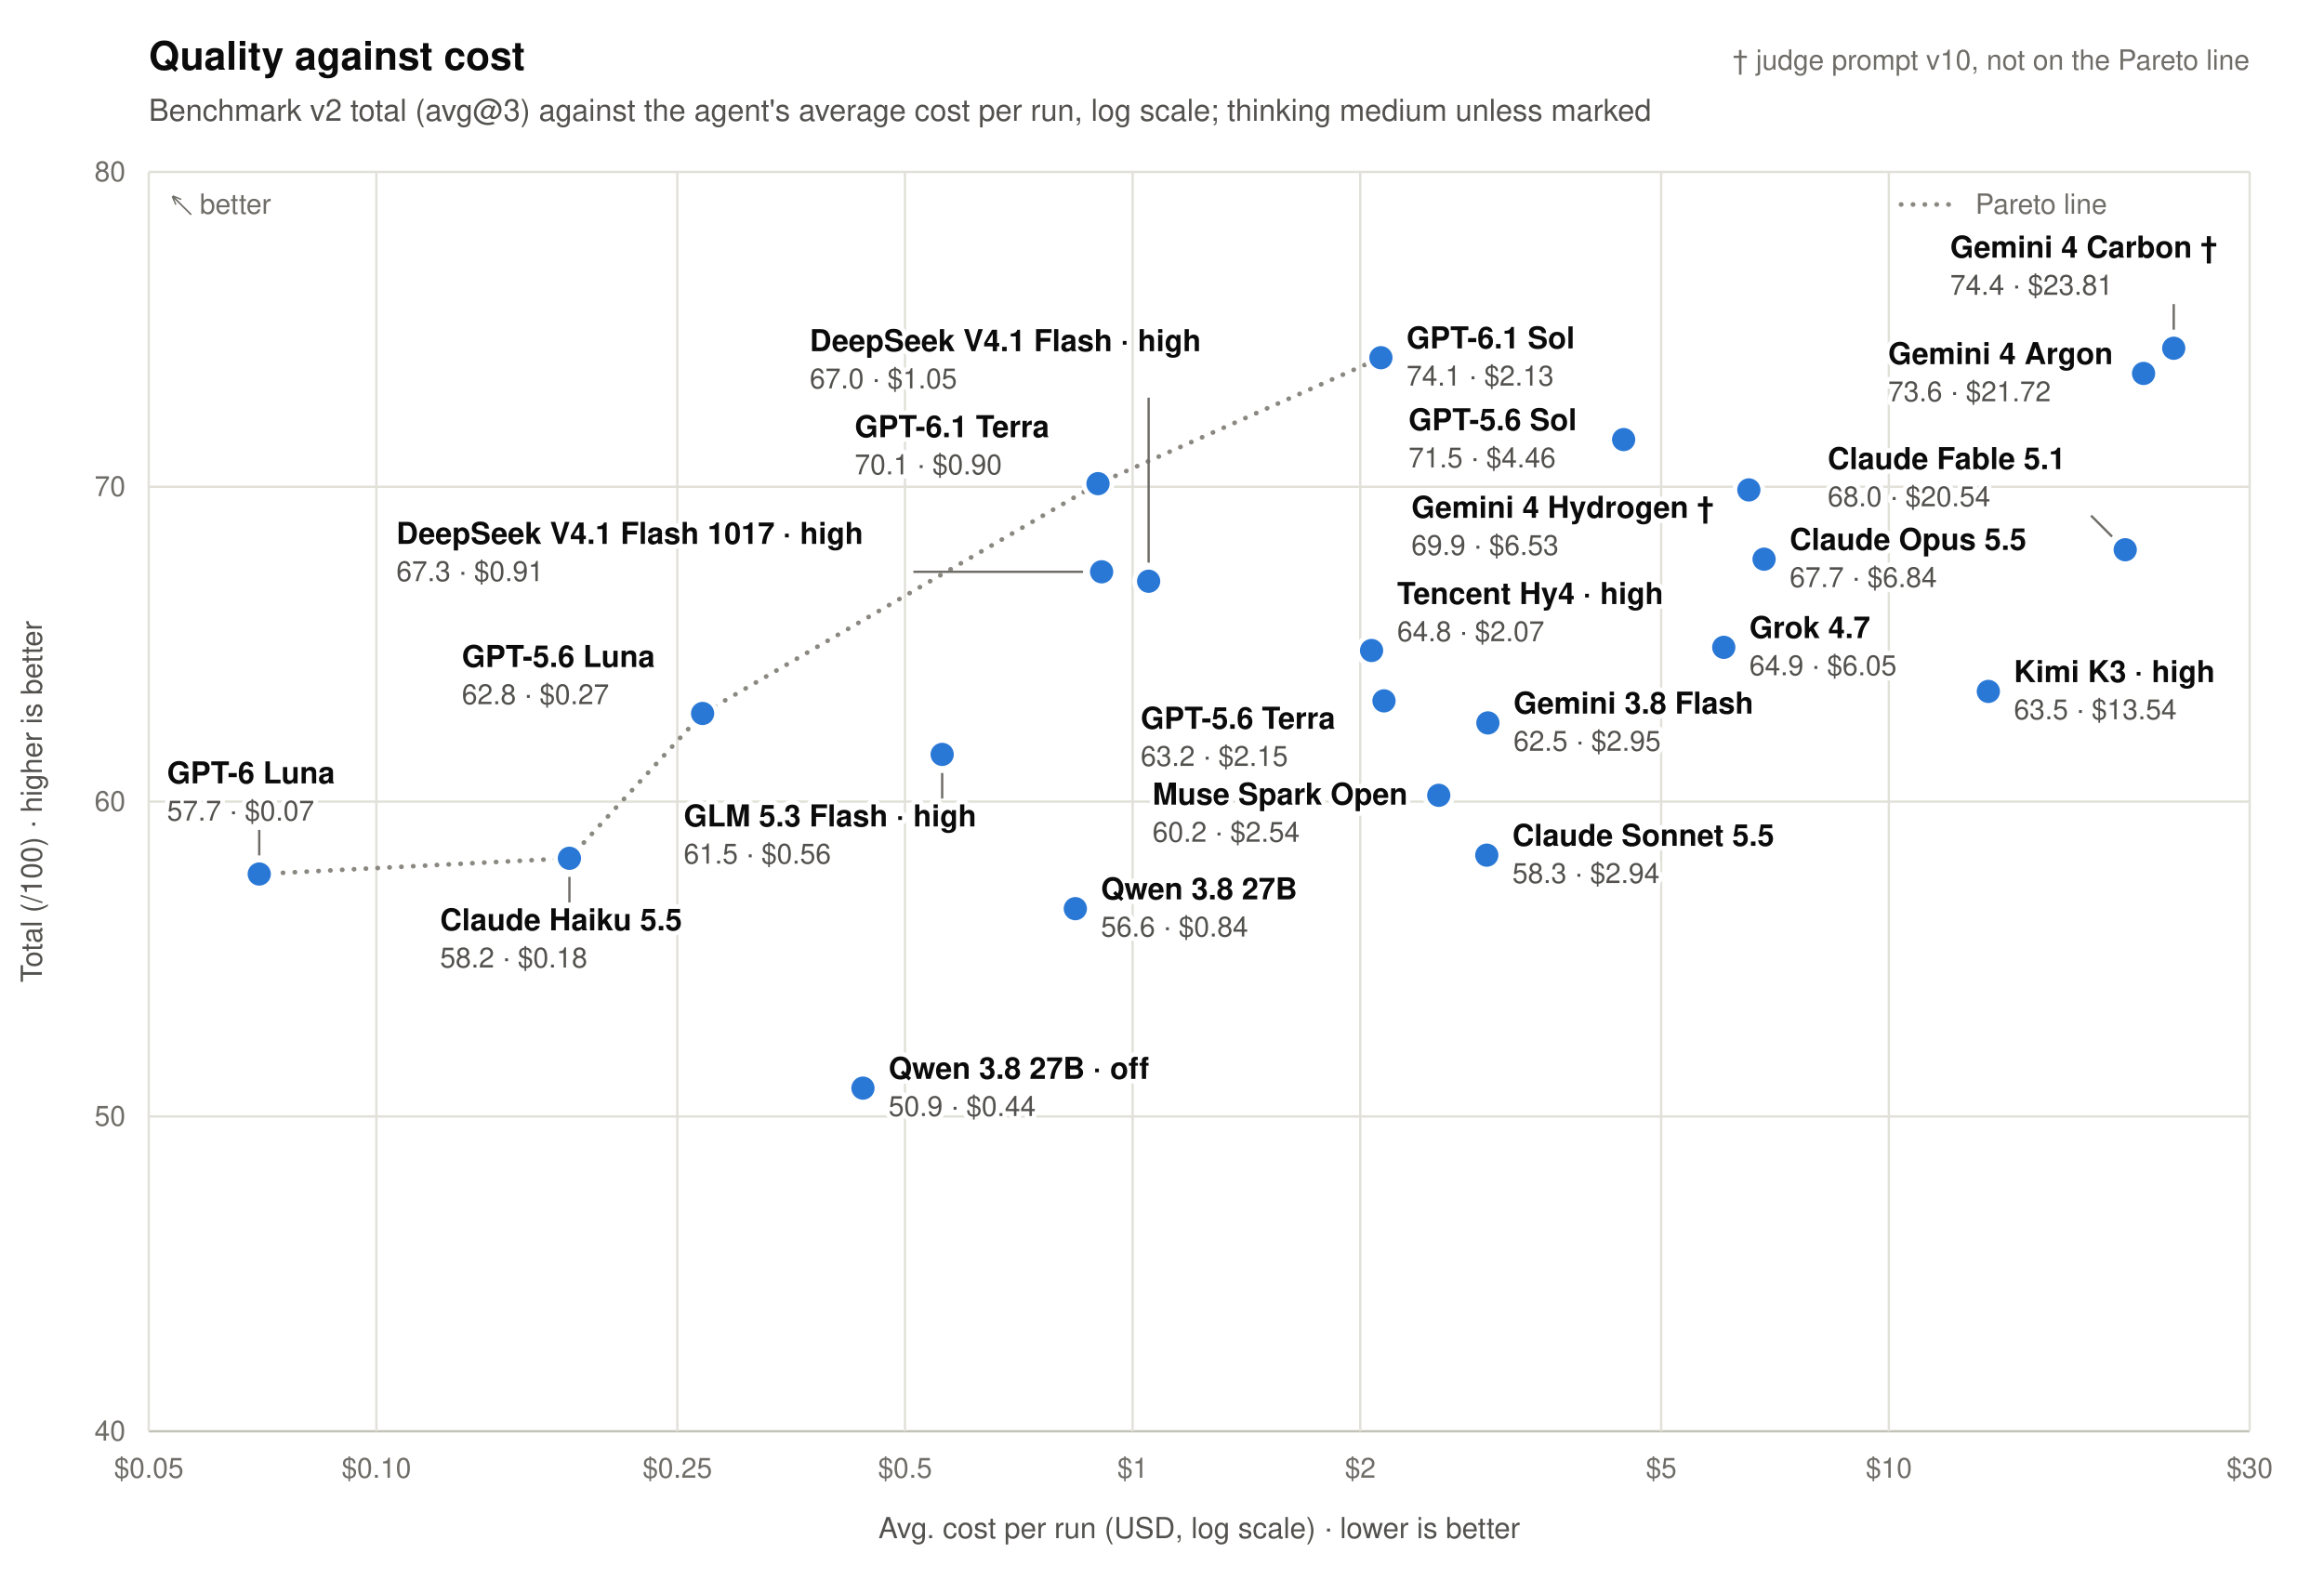
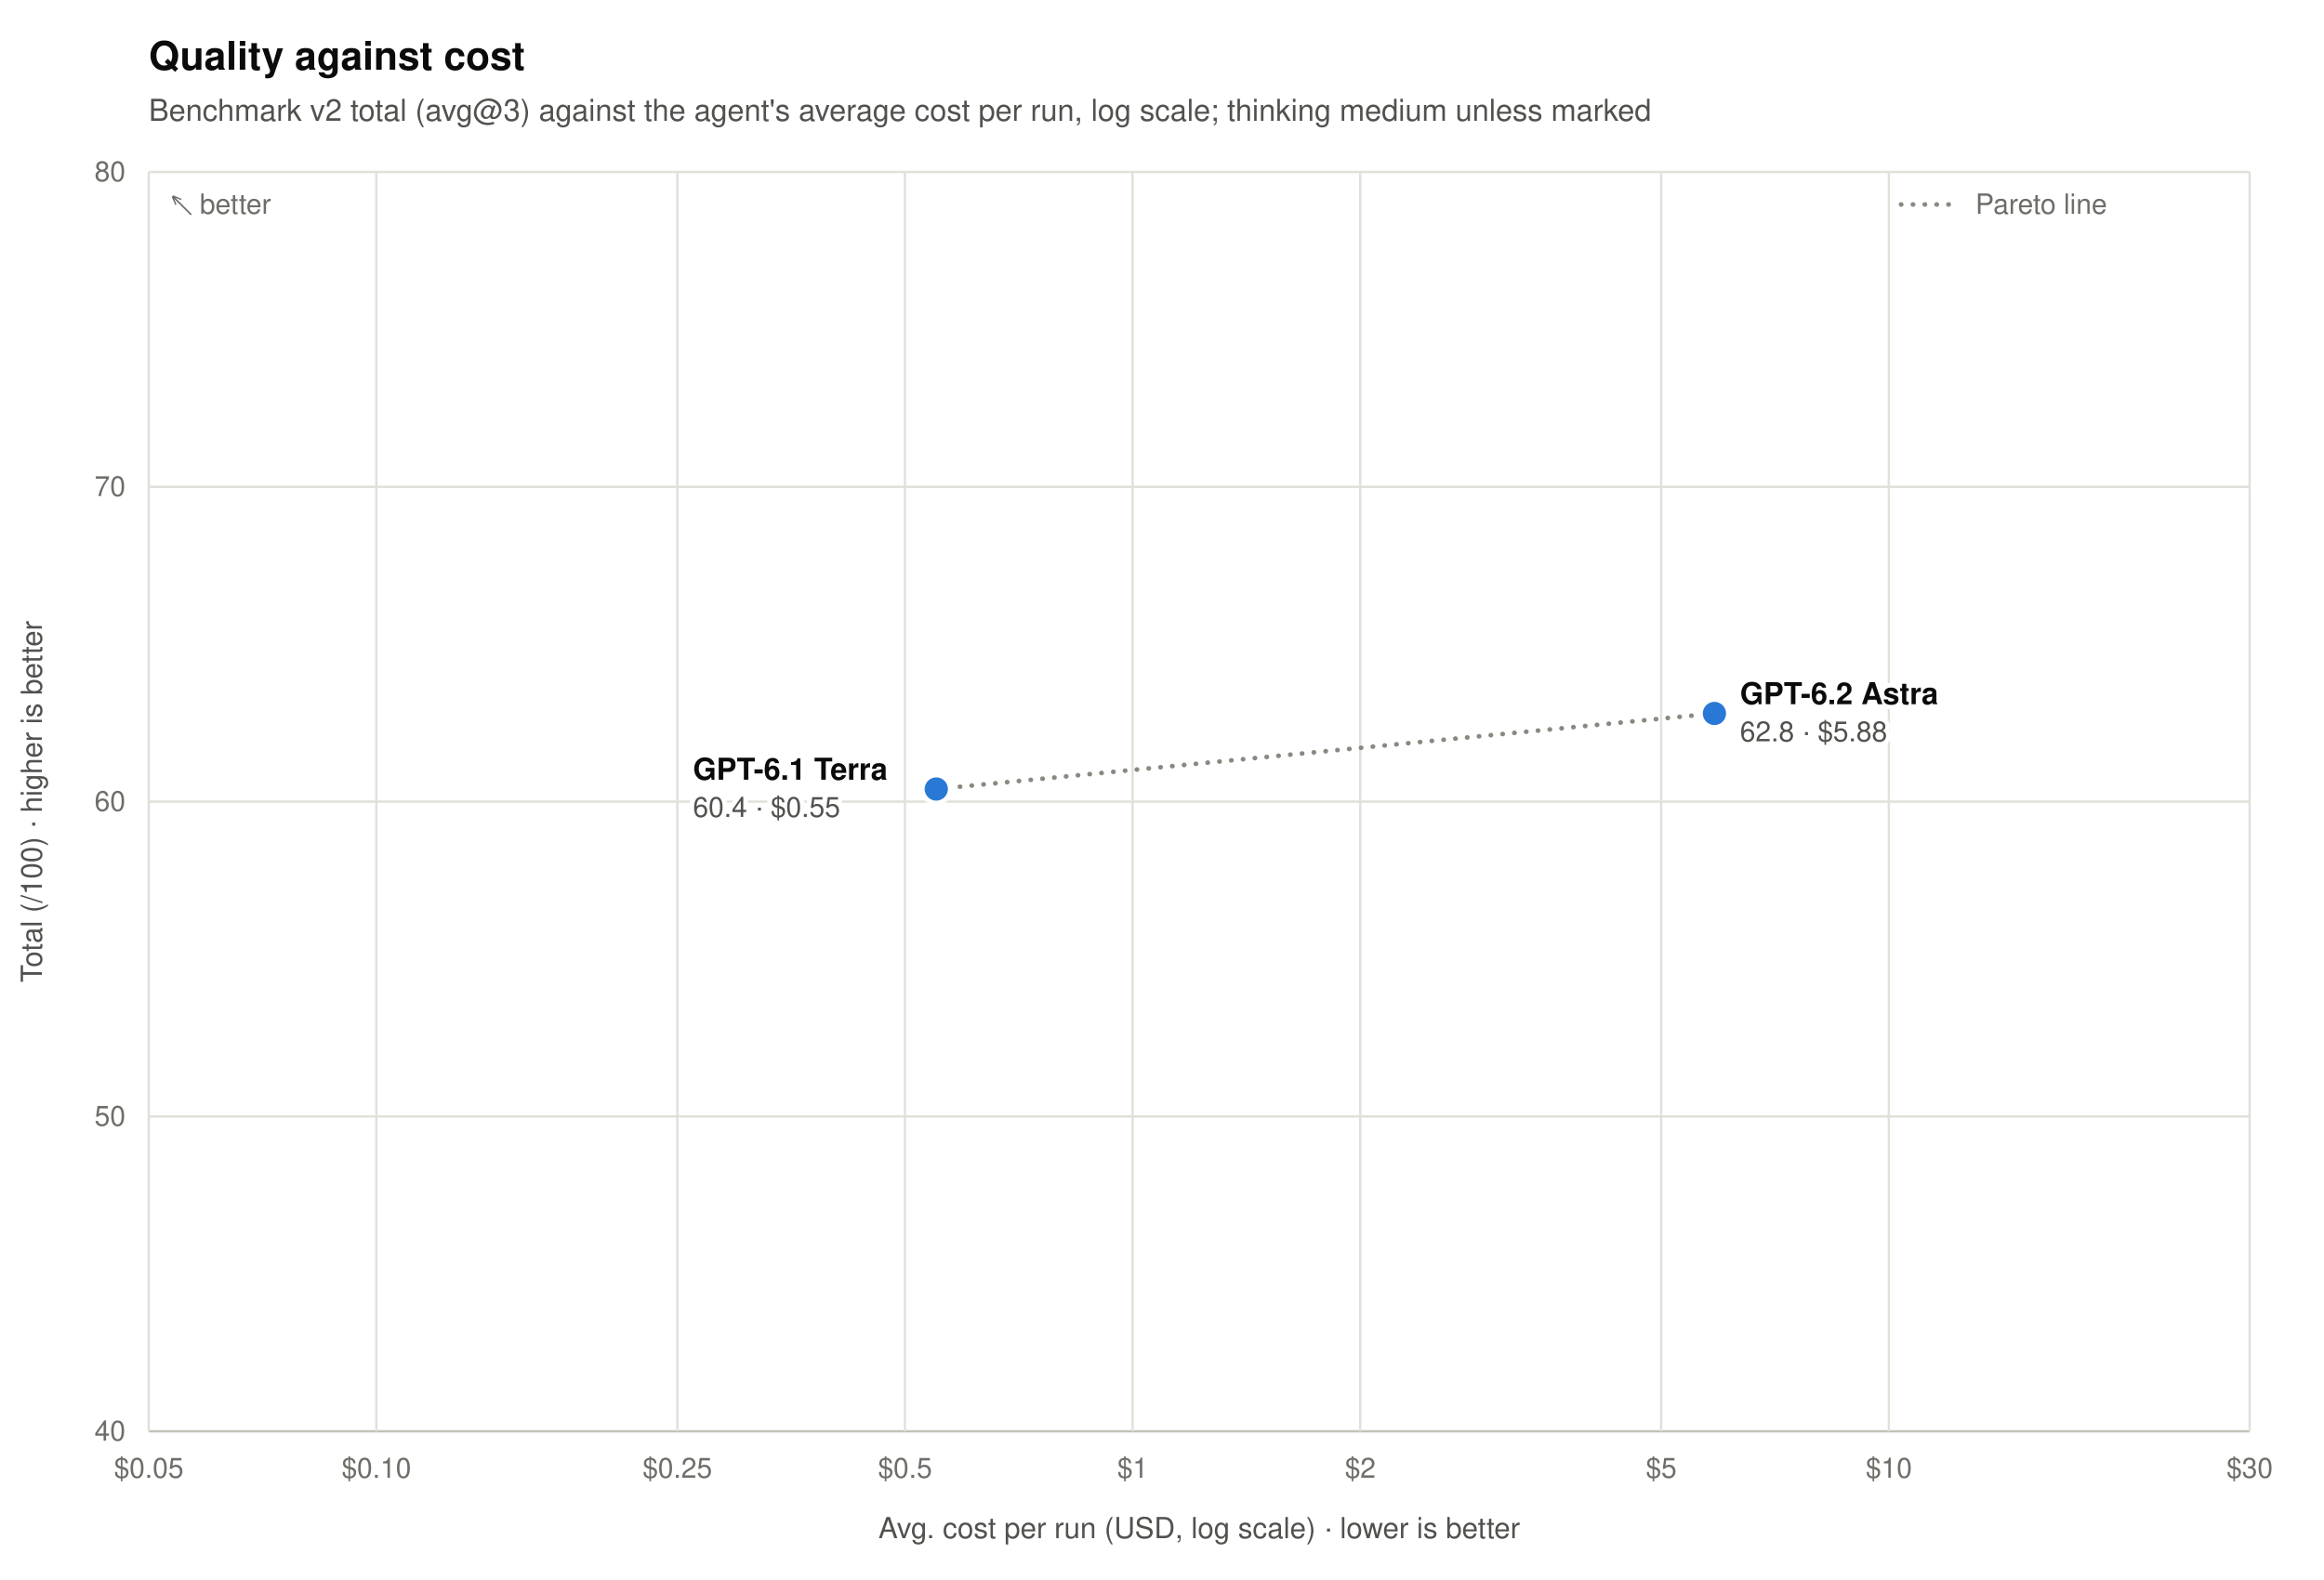
<svg xmlns="http://www.w3.org/2000/svg" width="1000" height="680" viewBox="0 0 1000 680" role="img" aria-labelledby="t d">
  <rect width="1000" height="680" fill="#ffffff" />
  <g font-family="system-ui, -apple-system, 'Segoe UI', Helvetica, Arial, sans-serif">
    <text x="64" y="30" font-size="17" font-weight="600" fill="#0b0b0b">Quality against cost</text>
    <text x="64" y="52" font-size="13" fill="#52514e">Benchmark v2 total (avg@3) against the agent's average cost per run, log scale; thinking medium unless marked</text>
-     <text x="968" y="30" font-size="12" text-anchor="end" fill="#6f6d68">† judge prompt v10, not on the Pareto line</text>
    <line x1="64" x2="968" y1="616" y2="616" stroke="#c3c2b7" stroke-width="1" />
    <text x="54" y="620" font-size="12" text-anchor="end" fill="#6f6d68" style="font-variant-numeric: tabular-nums">40</text>
    <line x1="64" x2="968" y1="480.5" y2="480.5" stroke="#e1e0d9" stroke-width="1" />
    <text x="54" y="484.5" font-size="12" text-anchor="end" fill="#6f6d68" style="font-variant-numeric: tabular-nums">50</text>
    <line x1="64" x2="968" y1="345" y2="345" stroke="#e1e0d9" stroke-width="1" />
    <text x="54" y="349" font-size="12" text-anchor="end" fill="#6f6d68" style="font-variant-numeric: tabular-nums">60</text>
    <line x1="64" x2="968" y1="209.5" y2="209.5" stroke="#e1e0d9" stroke-width="1" />
    <text x="54" y="213.5" font-size="12" text-anchor="end" fill="#6f6d68" style="font-variant-numeric: tabular-nums">70</text>
    <line x1="64" x2="968" y1="74" y2="74" stroke="#e1e0d9" stroke-width="1" />
    <text x="54" y="78" font-size="12" text-anchor="end" fill="#6f6d68" style="font-variant-numeric: tabular-nums">80</text>
    <line x1="64" x2="64" y1="74" y2="616" stroke="#e1e0d9" stroke-width="1" />
    <text x="64" y="636" font-size="12" text-anchor="middle" fill="#6f6d68" style="font-variant-numeric: tabular-nums">$0.05</text>
    <line x1="161.95" x2="161.95" y1="74" y2="616" stroke="#e1e0d9" stroke-width="1" />
    <text x="161.95" y="636" font-size="12" text-anchor="middle" fill="#6f6d68" style="font-variant-numeric: tabular-nums">$0.10</text>
    <line x1="291.44" x2="291.44" y1="74" y2="616" stroke="#e1e0d9" stroke-width="1" />
    <text x="291.44" y="636" font-size="12" text-anchor="middle" fill="#6f6d68" style="font-variant-numeric: tabular-nums">$0.25</text>
    <line x1="389.4" x2="389.4" y1="74" y2="616" stroke="#e1e0d9" stroke-width="1" />
    <text x="389.4" y="636" font-size="12" text-anchor="middle" fill="#6f6d68" style="font-variant-numeric: tabular-nums">$0.5</text>
    <line x1="487.35" x2="487.35" y1="74" y2="616" stroke="#e1e0d9" stroke-width="1" />
    <text x="487.35" y="636" font-size="12" text-anchor="middle" fill="#6f6d68" style="font-variant-numeric: tabular-nums">$1</text>
    <line x1="585.3" x2="585.3" y1="74" y2="616" stroke="#e1e0d9" stroke-width="1" />
    <text x="585.3" y="636" font-size="12" text-anchor="middle" fill="#6f6d68" style="font-variant-numeric: tabular-nums">$2</text>
    <line x1="714.79" x2="714.79" y1="74" y2="616" stroke="#e1e0d9" stroke-width="1" />
    <text x="714.79" y="636" font-size="12" text-anchor="middle" fill="#6f6d68" style="font-variant-numeric: tabular-nums">$5</text>
    <line x1="812.75" x2="812.75" y1="74" y2="616" stroke="#e1e0d9" stroke-width="1" />
    <text x="812.75" y="636" font-size="12" text-anchor="middle" fill="#6f6d68" style="font-variant-numeric: tabular-nums">$10</text>
    <line x1="968" x2="968" y1="74" y2="616" stroke="#e1e0d9" stroke-width="1" />
    <text x="968" y="636" font-size="12" text-anchor="middle" fill="#6f6d68" style="font-variant-numeric: tabular-nums">$30</text>
    <text x="516" y="662" font-size="12.5" text-anchor="middle" fill="#52514e">Avg. cost per run (USD, log scale) · lower is better</text>
    <text transform="translate(18 345) rotate(-90)" font-size="12.5" text-anchor="middle" fill="#52514e">Total (/100) · higher is better</text>
    <text x="74" y="92" font-size="12" fill="#6f6d68">↖ better</text>
-     <polyline points="111.55,376.16 245.02,369.39 302.32,307.06 472.46,208.15 594.2,153.95" fill="none" stroke="#8a8880" stroke-width="2" stroke-dasharray="0.1 5" stroke-linecap="round" />
+     <polyline points="402.87,339.58 737.7,307.06" fill="none" stroke="#8a8880" stroke-width="2" stroke-dasharray="0.1 5" stroke-linecap="round" />
    <line x1="818" x2="842" y1="88" y2="88" stroke="#8a8880" stroke-width="2" stroke-dasharray="0.1 5" stroke-linecap="round" />
    <text x="850" y="92" font-size="12" fill="#6f6d68">Pareto line</text>
-     <line x1="935.34" y1="141.88" x2="935.34" y2="130.88" stroke="#6f6d68" stroke-width="1" />
-     <line x1="908.81" y1="230.94" x2="899.77" y2="221.9" stroke="#6f6d68" stroke-width="1" />
-     <line x1="466.02" y1="246.09" x2="393.02" y2="246.09" stroke="#6f6d68" stroke-width="1" />
-     <line x1="494.25" y1="242.15" x2="494.25" y2="171.15" stroke="#6f6d68" stroke-width="1" />
-     <line x1="405.41" y1="332.68" x2="405.41" y2="343.68" stroke="#6f6d68" stroke-width="1" />
-     <line x1="245.02" y1="377.39" x2="245.02" y2="388.39" stroke="#6f6d68" stroke-width="1" />
-     <line x1="111.55" y1="368.16" x2="111.55" y2="357.16" stroke="#6f6d68" stroke-width="1" />
-     <circle cx="935.34" cy="149.88" r="6" fill="#2a78d6" stroke="#ffffff" stroke-width="2" />
-     <circle cx="594.2" cy="153.95" r="6" fill="#2a78d6" stroke="#ffffff" stroke-width="2" />
-     <circle cx="922.36" cy="160.72" r="6" fill="#2a78d6" stroke="#ffffff" stroke-width="2" />
-     <circle cx="698.64" cy="189.18" r="6" fill="#2a78d6" stroke="#ffffff" stroke-width="2" />
-     <circle cx="472.46" cy="208.15" r="6" fill="#2a78d6" stroke="#ffffff" stroke-width="2" />
-     <circle cx="752.52" cy="210.85" r="6" fill="#2a78d6" stroke="#ffffff" stroke-width="2" />
-     <circle cx="914.47" cy="236.6" r="6" fill="#2a78d6" stroke="#ffffff" stroke-width="2" />
-     <circle cx="759.07" cy="240.66" r="6" fill="#2a78d6" stroke="#ffffff" stroke-width="2" />
-     <circle cx="474.02" cy="246.09" r="6" fill="#2a78d6" stroke="#ffffff" stroke-width="2" />
-     <circle cx="494.25" cy="250.15" r="6" fill="#2a78d6" stroke="#ffffff" stroke-width="2" />
-     <circle cx="741.73" cy="278.6" r="6" fill="#2a78d6" stroke="#ffffff" stroke-width="2" />
-     <circle cx="590.17" cy="279.96" r="6" fill="#2a78d6" stroke="#ffffff" stroke-width="2" />
-     <circle cx="855.57" cy="297.57" r="6" fill="#2a78d6" stroke="#ffffff" stroke-width="2" />
-     <circle cx="595.52" cy="301.64" r="6" fill="#2a78d6" stroke="#ffffff" stroke-width="2" />
-     <circle cx="302.32" cy="307.06" r="6" fill="#2a78d6" stroke="#ffffff" stroke-width="2" />
-     <circle cx="640.23" cy="311.13" r="6" fill="#2a78d6" stroke="#ffffff" stroke-width="2" />
-     <circle cx="405.41" cy="324.68" r="6" fill="#2a78d6" stroke="#ffffff" stroke-width="2" />
-     <circle cx="619.08" cy="342.29" r="6" fill="#2a78d6" stroke="#ffffff" stroke-width="2" />
-     <circle cx="639.75" cy="368.04" r="6" fill="#2a78d6" stroke="#ffffff" stroke-width="2" />
-     <circle cx="245.02" cy="369.39" r="6" fill="#2a78d6" stroke="#ffffff" stroke-width="2" />
-     <circle cx="111.55" cy="376.16" r="6" fill="#2a78d6" stroke="#ffffff" stroke-width="2" />
-     <circle cx="462.71" cy="391.07" r="6" fill="#2a78d6" stroke="#ffffff" stroke-width="2" />
-     <circle cx="371.33" cy="468.31" r="6" fill="#2a78d6" stroke="#ffffff" stroke-width="2" />
-     <text x="839.12" y="110.88" font-size="13" font-weight="600" fill="#0b0b0b" stroke="#ffffff" stroke-width="4" stroke-linejoin="round" paint-order="stroke">Gemini 4 Carbon †</text>
-     <text x="839.12" y="126.88" font-size="12" fill="#52514e" stroke="#ffffff" stroke-width="4" stroke-linejoin="round" paint-order="stroke" style="font-variant-numeric: tabular-nums">74.4 · $23.81</text>
-     <text x="605.2" y="149.95" font-size="13" font-weight="600" fill="#0b0b0b" stroke="#ffffff" stroke-width="4" stroke-linejoin="round" paint-order="stroke">GPT-6.1 Sol</text>
-     <text x="605.2" y="165.95" font-size="12" fill="#52514e" stroke="#ffffff" stroke-width="4" stroke-linejoin="round" paint-order="stroke" style="font-variant-numeric: tabular-nums">74.1 · $2.13</text>
-     <text x="812.42" y="156.72" font-size="13" font-weight="600" fill="#0b0b0b" stroke="#ffffff" stroke-width="4" stroke-linejoin="round" paint-order="stroke">Gemini 4 Argon</text>
-     <text x="812.42" y="172.72" font-size="12" fill="#52514e" stroke="#ffffff" stroke-width="4" stroke-linejoin="round" paint-order="stroke" style="font-variant-numeric: tabular-nums">73.6 · $21.72</text>
-     <text x="606.06" y="185.18" font-size="13" font-weight="600" fill="#0b0b0b" stroke="#ffffff" stroke-width="4" stroke-linejoin="round" paint-order="stroke">GPT-5.6 Sol</text>
-     <text x="606.06" y="201.18" font-size="12" fill="#52514e" stroke="#ffffff" stroke-width="4" stroke-linejoin="round" paint-order="stroke" style="font-variant-numeric: tabular-nums">71.5 · $4.46</text>
-     <text x="367.76" y="188.15" font-size="13" font-weight="600" fill="#0b0b0b" stroke="#ffffff" stroke-width="4" stroke-linejoin="round" paint-order="stroke">GPT-6.1 Terra</text>
-     <text x="367.76" y="204.15" font-size="12" fill="#52514e" stroke="#ffffff" stroke-width="4" stroke-linejoin="round" paint-order="stroke" style="font-variant-numeric: tabular-nums">70.1 · $0.90</text>
-     <text x="607.3" y="222.85" font-size="13" font-weight="600" fill="#0b0b0b" stroke="#ffffff" stroke-width="4" stroke-linejoin="round" paint-order="stroke">Gemini 4 Hydrogen †</text>
-     <text x="607.3" y="238.85" font-size="12" fill="#52514e" stroke="#ffffff" stroke-width="4" stroke-linejoin="round" paint-order="stroke" style="font-variant-numeric: tabular-nums">69.9 · $6.53</text>
-     <text x="786.42" y="201.9" font-size="13" font-weight="600" fill="#0b0b0b" stroke="#ffffff" stroke-width="4" stroke-linejoin="round" paint-order="stroke">Claude Fable 5.1</text>
-     <text x="786.42" y="217.9" font-size="12" fill="#52514e" stroke="#ffffff" stroke-width="4" stroke-linejoin="round" paint-order="stroke" style="font-variant-numeric: tabular-nums">68.0 · $20.54</text>
-     <text x="770.07" y="236.66" font-size="13" font-weight="600" fill="#0b0b0b" stroke="#ffffff" stroke-width="4" stroke-linejoin="round" paint-order="stroke">Claude Opus 5.5</text>
-     <text x="770.07" y="252.66" font-size="12" fill="#52514e" stroke="#ffffff" stroke-width="4" stroke-linejoin="round" paint-order="stroke" style="font-variant-numeric: tabular-nums">67.7 · $6.84</text>
-     <text x="170.54" y="234.09" font-size="13" font-weight="600" fill="#0b0b0b" stroke="#ffffff" stroke-width="4" stroke-linejoin="round" paint-order="stroke">DeepSeek V4.1 Flash 1017 · high</text>
-     <text x="170.54" y="250.09" font-size="12" fill="#52514e" stroke="#ffffff" stroke-width="4" stroke-linejoin="round" paint-order="stroke" style="font-variant-numeric: tabular-nums">67.3 · $0.91</text>
-     <text x="348.41" y="151.15" font-size="13" font-weight="600" fill="#0b0b0b" stroke="#ffffff" stroke-width="4" stroke-linejoin="round" paint-order="stroke">DeepSeek V4.1 Flash · high</text>
-     <text x="348.41" y="167.15" font-size="12" fill="#52514e" stroke="#ffffff" stroke-width="4" stroke-linejoin="round" paint-order="stroke" style="font-variant-numeric: tabular-nums">67.0 · $1.05</text>
-     <text x="752.73" y="274.6" font-size="13" font-weight="600" fill="#0b0b0b" stroke="#ffffff" stroke-width="4" stroke-linejoin="round" paint-order="stroke">Grok 4.7</text>
-     <text x="752.73" y="290.6" font-size="12" fill="#52514e" stroke="#ffffff" stroke-width="4" stroke-linejoin="round" paint-order="stroke" style="font-variant-numeric: tabular-nums">64.9 · $6.05</text>
-     <text x="601.17" y="259.96" font-size="13" font-weight="600" fill="#0b0b0b" stroke="#ffffff" stroke-width="4" stroke-linejoin="round" paint-order="stroke">Tencent Hy4 · high</text>
-     <text x="601.17" y="275.96" font-size="12" fill="#52514e" stroke="#ffffff" stroke-width="4" stroke-linejoin="round" paint-order="stroke" style="font-variant-numeric: tabular-nums">64.8 · $2.07</text>
-     <text x="866.57" y="293.57" font-size="13" font-weight="600" fill="#0b0b0b" stroke="#ffffff" stroke-width="4" stroke-linejoin="round" paint-order="stroke">Kimi K3 · high</text>
-     <text x="866.57" y="309.57" font-size="12" fill="#52514e" stroke="#ffffff" stroke-width="4" stroke-linejoin="round" paint-order="stroke" style="font-variant-numeric: tabular-nums">63.5 · $13.54</text>
-     <text x="490.82" y="313.64" font-size="13" font-weight="600" fill="#0b0b0b" stroke="#ffffff" stroke-width="4" stroke-linejoin="round" paint-order="stroke">GPT-5.6 Terra</text>
-     <text x="490.82" y="329.64" font-size="12" fill="#52514e" stroke="#ffffff" stroke-width="4" stroke-linejoin="round" paint-order="stroke" style="font-variant-numeric: tabular-nums">63.2 · $2.15</text>
-     <text x="198.72" y="287.06" font-size="13" font-weight="600" fill="#0b0b0b" stroke="#ffffff" stroke-width="4" stroke-linejoin="round" paint-order="stroke">GPT-5.6 Luna</text>
-     <text x="198.72" y="303.06" font-size="12" fill="#52514e" stroke="#ffffff" stroke-width="4" stroke-linejoin="round" paint-order="stroke" style="font-variant-numeric: tabular-nums">62.8 · $0.27</text>
-     <text x="651.23" y="307.13" font-size="13" font-weight="600" fill="#0b0b0b" stroke="#ffffff" stroke-width="4" stroke-linejoin="round" paint-order="stroke">Gemini 3.8 Flash</text>
-     <text x="651.23" y="323.13" font-size="12" fill="#52514e" stroke="#ffffff" stroke-width="4" stroke-linejoin="round" paint-order="stroke" style="font-variant-numeric: tabular-nums">62.5 · $2.95</text>
-     <text x="294.19" y="355.68" font-size="13" font-weight="600" fill="#0b0b0b" stroke="#ffffff" stroke-width="4" stroke-linejoin="round" paint-order="stroke">GLM 5.3 Flash · high</text>
-     <text x="294.19" y="371.68" font-size="12" fill="#52514e" stroke="#ffffff" stroke-width="4" stroke-linejoin="round" paint-order="stroke" style="font-variant-numeric: tabular-nums">61.5 · $0.56</text>
-     <text x="495.91" y="346.29" font-size="13" font-weight="600" fill="#0b0b0b" stroke="#ffffff" stroke-width="4" stroke-linejoin="round" paint-order="stroke">Muse Spark Open</text>
-     <text x="495.91" y="362.29" font-size="12" fill="#52514e" stroke="#ffffff" stroke-width="4" stroke-linejoin="round" paint-order="stroke" style="font-variant-numeric: tabular-nums">60.2 · $2.54</text>
-     <text x="650.75" y="364.04" font-size="13" font-weight="600" fill="#0b0b0b" stroke="#ffffff" stroke-width="4" stroke-linejoin="round" paint-order="stroke">Claude Sonnet 5.5</text>
-     <text x="650.75" y="380.04" font-size="12" fill="#52514e" stroke="#ffffff" stroke-width="4" stroke-linejoin="round" paint-order="stroke" style="font-variant-numeric: tabular-nums">58.3 · $2.94</text>
-     <text x="189.35" y="400.39" font-size="13" font-weight="600" fill="#0b0b0b" stroke="#ffffff" stroke-width="4" stroke-linejoin="round" paint-order="stroke">Claude Haiku 5.5</text>
-     <text x="189.35" y="416.39" font-size="12" fill="#52514e" stroke="#ffffff" stroke-width="4" stroke-linejoin="round" paint-order="stroke" style="font-variant-numeric: tabular-nums">58.2 · $0.18</text>
-     <text x="71.86" y="337.16" font-size="13" font-weight="600" fill="#0b0b0b" stroke="#ffffff" stroke-width="4" stroke-linejoin="round" paint-order="stroke">GPT-6 Luna</text>
-     <text x="71.86" y="353.16" font-size="12" fill="#52514e" stroke="#ffffff" stroke-width="4" stroke-linejoin="round" paint-order="stroke" style="font-variant-numeric: tabular-nums">57.7 · $0.07</text>
-     <text x="473.71" y="387.07" font-size="13" font-weight="600" fill="#0b0b0b" stroke="#ffffff" stroke-width="4" stroke-linejoin="round" paint-order="stroke">Qwen 3.8 27B</text>
-     <text x="473.71" y="403.07" font-size="12" fill="#52514e" stroke="#ffffff" stroke-width="4" stroke-linejoin="round" paint-order="stroke" style="font-variant-numeric: tabular-nums">56.6 · $0.84</text>
-     <text x="382.33" y="464.31" font-size="13" font-weight="600" fill="#0b0b0b" stroke="#ffffff" stroke-width="4" stroke-linejoin="round" paint-order="stroke">Qwen 3.8 27B · off</text>
-     <text x="382.33" y="480.31" font-size="12" fill="#52514e" stroke="#ffffff" stroke-width="4" stroke-linejoin="round" paint-order="stroke" style="font-variant-numeric: tabular-nums">50.9 · $0.44</text>
+     <circle cx="737.7" cy="307.06" r="6" fill="#2a78d6" stroke="#ffffff" stroke-width="2" />
+     <circle cx="402.87" cy="339.58" r="6" fill="#2a78d6" stroke="#ffffff" stroke-width="2" />
+     <text x="748.7" y="303.06" font-size="13" font-weight="600" fill="#0b0b0b" stroke="#ffffff" stroke-width="4" stroke-linejoin="round" paint-order="stroke">GPT-6.2 Astra</text>
+     <text x="748.7" y="319.06" font-size="12" fill="#52514e" stroke="#ffffff" stroke-width="4" stroke-linejoin="round" paint-order="stroke" style="font-variant-numeric: tabular-nums">62.8 · $5.88</text>
+     <text x="298.16" y="335.58" font-size="13" font-weight="600" fill="#0b0b0b" stroke="#ffffff" stroke-width="4" stroke-linejoin="round" paint-order="stroke">GPT-6.1 Terra</text>
+     <text x="298.16" y="351.58" font-size="12" fill="#52514e" stroke="#ffffff" stroke-width="4" stroke-linejoin="round" paint-order="stroke" style="font-variant-numeric: tabular-nums">60.4 · $0.55</text>
  </g>
</svg>
